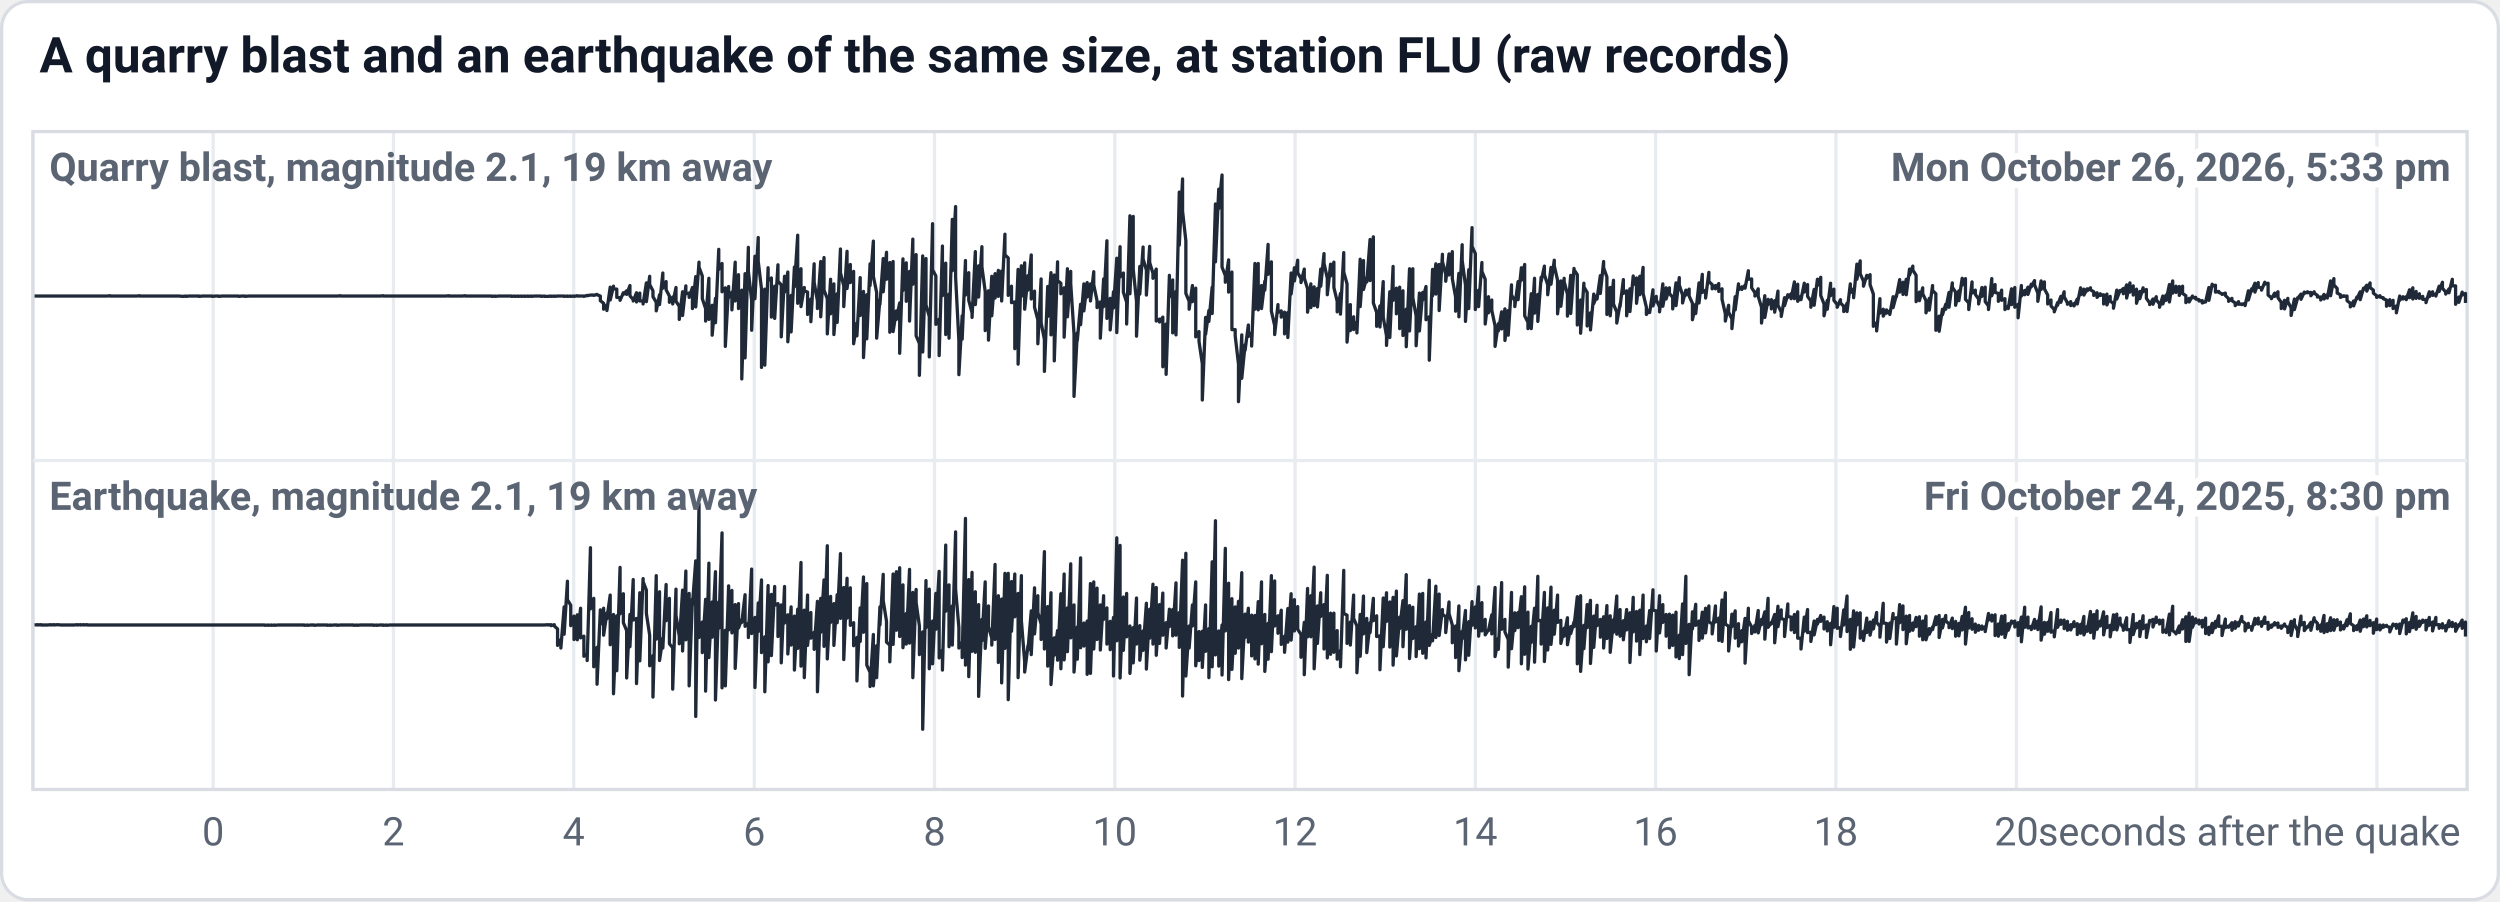
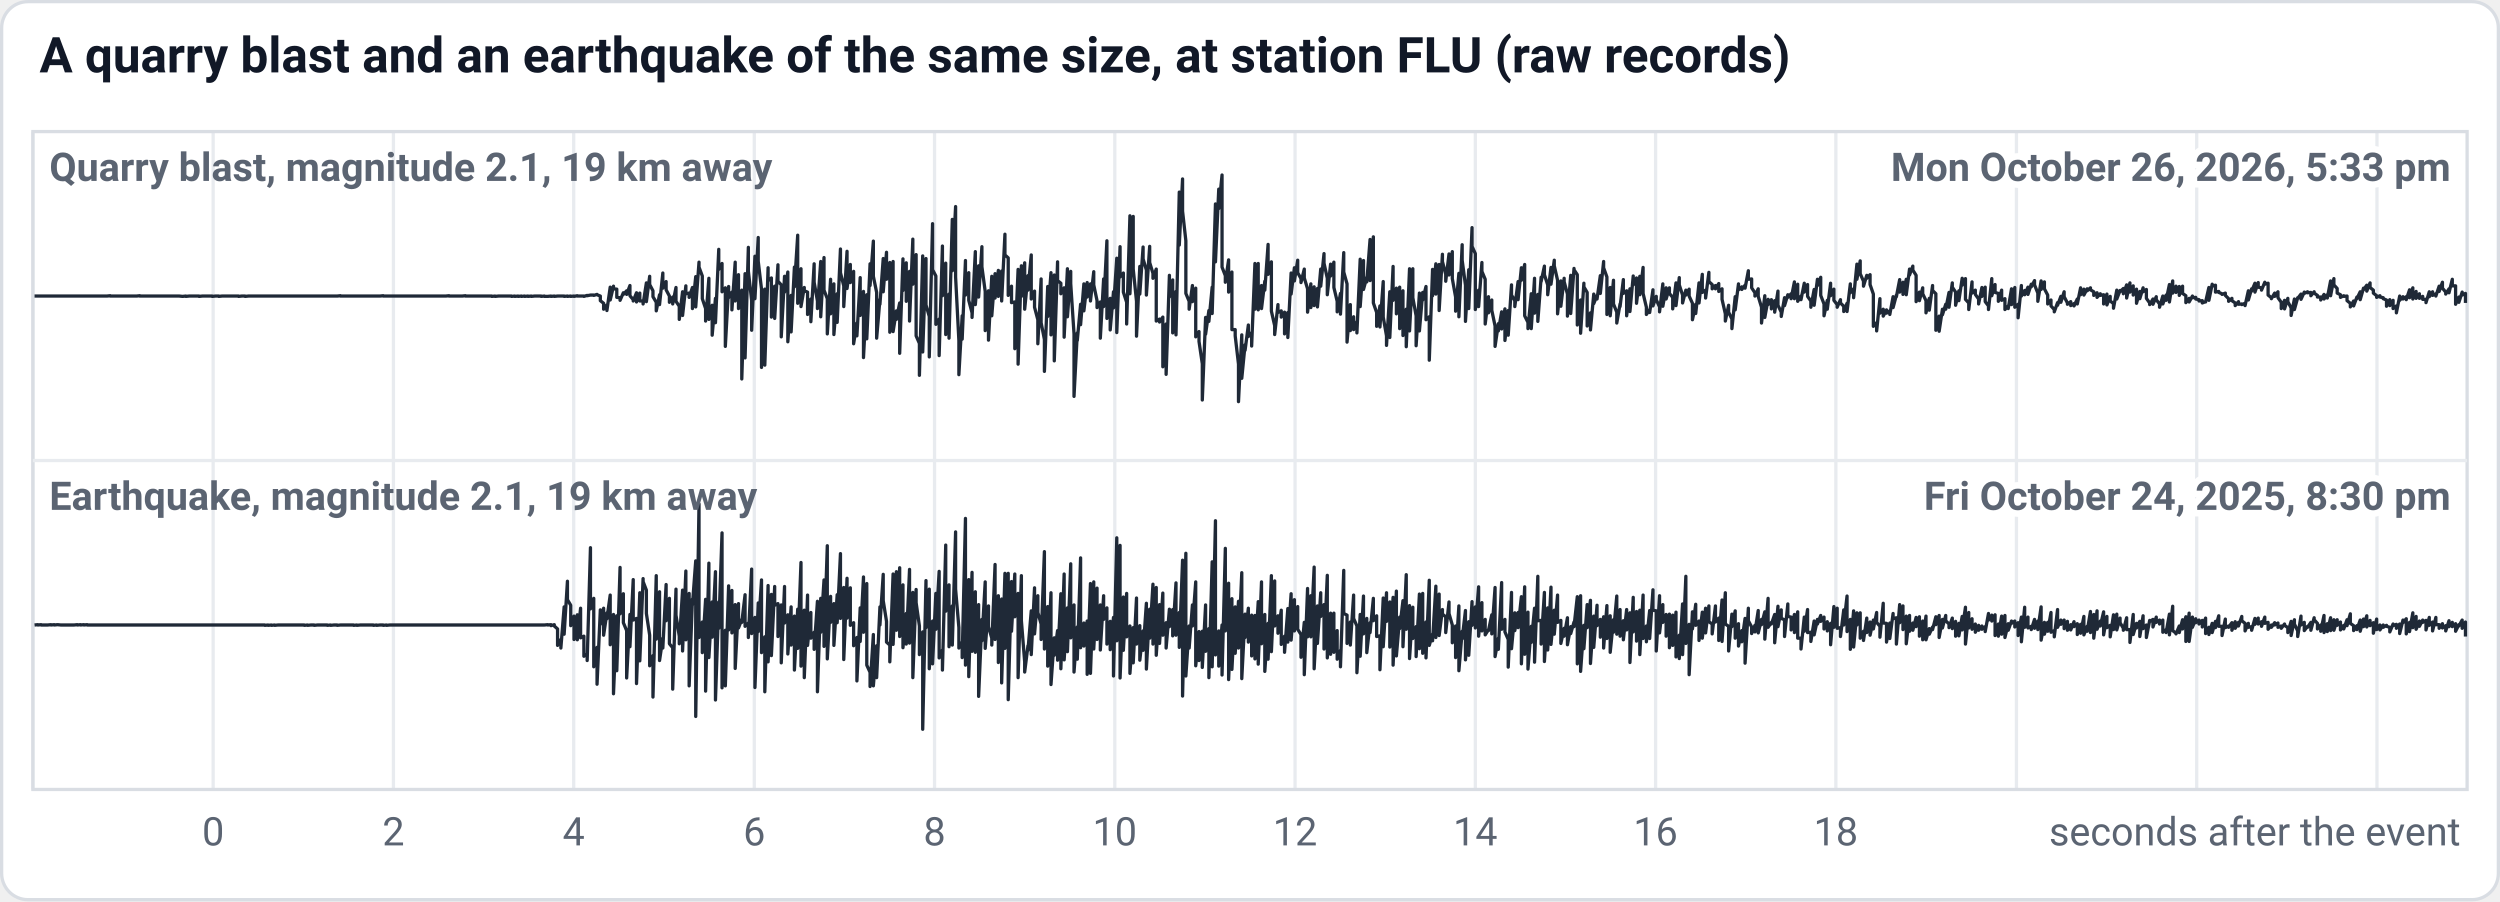
<svg xmlns="http://www.w3.org/2000/svg" viewBox="0 0 760 274" width="760" height="274" role="img" font-family="system-ui, -apple-system, Segoe UI, Roboto, sans-serif">
  <defs />
  <rect x="0.5" y="0.5" width="759" height="273" rx="8" fill="#ffffff" stroke="#d9dde3" />
  <text x="12" y="22" font-size="15" font-weight="600" fill="#111827">A quarry blast and an earthquake of the same size, at station FLU (raw records)</text>
  <line x1="10" y1="40" x2="10" y2="240" stroke="#e8ebef" />
  <line x1="64.8" y1="40" x2="64.8" y2="240" stroke="#e8ebef" />
  <text x="64.8" y="257" font-size="12" text-anchor="middle" fill="#5b6472">0</text>
  <line x1="119.6" y1="40" x2="119.6" y2="240" stroke="#e8ebef" />
  <text x="119.6" y="257" font-size="12" text-anchor="middle" fill="#5b6472">2</text>
  <line x1="174.4" y1="40" x2="174.4" y2="240" stroke="#e8ebef" />
  <text x="174.4" y="257" font-size="12" text-anchor="middle" fill="#5b6472">4</text>
  <line x1="229.3" y1="40" x2="229.3" y2="240" stroke="#e8ebef" />
  <text x="229.3" y="257" font-size="12" text-anchor="middle" fill="#5b6472">6</text>
  <line x1="284.1" y1="40" x2="284.1" y2="240" stroke="#e8ebef" />
  <text x="284.1" y="257" font-size="12" text-anchor="middle" fill="#5b6472">8</text>
  <line x1="338.9" y1="40" x2="338.9" y2="240" stroke="#e8ebef" />
  <text x="338.9" y="257" font-size="12" text-anchor="middle" fill="#5b6472">10</text>
  <line x1="393.7" y1="40" x2="393.7" y2="240" stroke="#e8ebef" />
  <text x="393.7" y="257" font-size="12" text-anchor="middle" fill="#5b6472">12</text>
  <line x1="448.5" y1="40" x2="448.5" y2="240" stroke="#e8ebef" />
  <text x="448.5" y="257" font-size="12" text-anchor="middle" fill="#5b6472">14</text>
  <line x1="503.3" y1="40" x2="503.3" y2="240" stroke="#e8ebef" />
  <text x="503.3" y="257" font-size="12" text-anchor="middle" fill="#5b6472">16</text>
  <line x1="558.1" y1="40" x2="558.1" y2="240" stroke="#e8ebef" />
  <text x="558.1" y="257" font-size="12" text-anchor="middle" fill="#5b6472">18</text>
  <line x1="613" y1="40" x2="613" y2="240" stroke="#e8ebef" />
-   <text x="613" y="257" font-size="12" text-anchor="middle" fill="#5b6472">20</text>
  <line x1="667.8" y1="40" x2="667.8" y2="240" stroke="#e8ebef" />
  <line x1="722.6" y1="40" x2="722.6" y2="240" stroke="#e8ebef" />
-   <text x="748" y="257" font-size="12" text-anchor="end" fill="#5b6472">seconds after the quake</text>
+   <text x="748" y="257" font-size="12" text-anchor="end" fill="#5b6472">seconds after the event</text>
  <rect x="10" y="40" width="740" height="200" fill="none" stroke="#d9dde3" />
  <path d="M10.5 90L10.5 90L11.5 90L11.5 90L12.5 90L12.5 90L13.5 90L13.5 90L14.5 90L14.5 90L15.5 90L15.5 90L16.5 90L16.5 90L17.5 90L17.5 90L18.5 90L18.5 90L19.5 90L19.5 90L20.5 90L20.5 90L21.5 90L21.5 90L22.5 90L22.5 90L23.5 90L23.5 90L24.5 90L24.5 90L25.5 90L25.5 90L26.5 90L26.5 90L27.5 90L27.5 90L28.5 90L28.5 90L29.5 90L29.5 90L30.5 90L30.5 90L31.5 90L31.5 90L32.5 90L32.5 90L33.5 89.9L33.5 90L34.5 90L34.5 90L35.5 90L35.5 90L36.5 90L36.5 90L37.5 90L37.5 90L38.5 90L38.5 90L39.5 90L39.5 90L40.5 90L40.5 90L41.5 90L41.5 90L42.5 89.9L42.5 90L43.5 90L43.5 90L44.5 90L44.5 90L45.5 90L45.5 90L46.5 90L46.5 90L47.5 90L47.5 90L48.5 90L48.5 90L49.5 90L49.5 90L50.5 90L50.5 90L51.5 90L51.5 90L52.5 90L52.5 90L53.5 90L53.5 90L54.5 90L54.5 90L55.5 90.1L55.5 90.1L56.5 90L56.5 90.1L57.5 90L57.5 90L58.5 90L58.5 90L59.5 90L59.5 90L60.5 90L60.5 90.1L61.5 90L61.5 90L62.5 90L62.5 90L63.5 90L63.5 90L64.5 90L64.5 90.1L65.5 90L65.5 90L66.5 90L66.5 90.1L67.5 90L67.5 90L68.5 90L68.5 90L69.5 90L69.5 90L70.5 90L70.5 90L71.5 90L71.5 90L72.5 90L72.5 90.1L73.5 90L73.5 90L74.5 90L74.5 90.1L75.5 90L75.5 90L76.5 90L76.5 90L77.5 90L77.5 90L78.5 90L78.5 90L79.5 90L79.5 90L80.5 90L80.5 90L81.5 90L81.5 90L82.5 90L82.5 90L83.5 90L83.5 90L84.5 90L84.5 90L85.5 90L85.5 90L86.5 90L86.5 90L87.5 90L87.5 90L88.5 90L88.5 90L89.5 90L89.5 90L90.5 90L90.5 90L91.5 90L91.5 90L92.5 90L92.5 90L93.5 90L93.5 90L94.5 90L94.5 90L95.5 90L95.5 90L96.5 90L96.5 90L97.5 90L97.5 90L98.5 90L98.5 90L99.5 90L99.5 90L100.5 90L100.5 90L101.5 90L101.5 90L102.5 90L102.5 90L103.5 89.9L103.5 90L104.5 90L104.5 90L105.5 90L105.5 90L106.5 90L106.5 90L107.5 90L107.5 90L108.5 90L108.5 90L109.5 90L109.5 90L110.5 90L110.5 90L111.5 90L111.5 90L112.5 90L112.5 90L113.5 90L113.5 90L114.5 90L114.5 90L115.5 90L115.5 90L116.5 89.9L116.5 90L117.5 90L117.5 90L118.5 90L118.5 90L119.5 90L119.5 90L120.5 90L120.5 90L121.5 90L121.5 90L122.5 90L122.5 90L123.5 90L123.5 90L124.5 90L124.5 90L125.5 90L125.5 90L126.5 90L126.5 90L127.5 90L127.5 90L128.5 90L128.5 90L129.5 90L129.5 90L130.5 90L130.5 90L131.5 90L131.5 90L132.5 90L132.5 90L133.5 90L133.5 90L134.5 90L134.5 90L135.5 90L135.5 90L136.5 89.9L136.5 90L137.5 90L137.5 90L138.5 90L138.5 90L139.5 90L139.5 90L140.5 90L140.5 90L141.5 89.9L141.5 90L142.5 90L142.5 90L143.5 90L143.5 90L144.5 90L144.5 90L145.5 90L145.5 90L146.5 90L146.5 90L147.5 90L147.5 90L148.5 90L148.5 90L149.5 90L149.5 90.1L150.5 90L150.5 90.1L151.5 90L151.5 90L152.5 90L152.5 90L153.5 90L153.5 90L154.5 90L154.5 90L155.5 90L155.5 90.1L156.5 90L156.5 90.1L157.5 90L157.5 90.1L158.5 90L158.5 90.1L159.5 90L159.5 90.1L160.5 90L160.5 90.1L161.5 90L161.5 90.1L162.5 90L162.5 90L163.5 90L163.5 90L164.5 90L164.5 90.1L165.5 90L165.5 90.1L166.5 90.1L166.5 90.1L167.5 90L167.5 90.1L168.5 90L168.5 90.1L169.5 90L169.5 90L170.5 90L170.5 90L171.5 90L171.5 90.1L172.5 90L172.5 90.1L173.5 90L173.5 90.1L174.5 90L174.5 90.1L175.5 89.9L175.5 90L176.5 90L176.5 90L177.5 90L177.5 90.1L178.5 89.8L178.5 89.9L179.5 89.7L179.5 89.7L180.5 89.7L180.5 89.8L181.5 89.5L181.5 89.6L182.5 90L182.5 91.4L183.5 92.2L183.5 94L184.5 92.7L184.5 94.4L185.5 87.3L185.5 91.2L186.5 87L186.5 87.8L187.5 87.9L187.5 90.4L188.5 90.5L188.5 91.3L189.5 89L189.5 89.5L190.5 88.4L190.5 89.5L191.5 86.8L191.5 89.9L192.5 91.1L192.5 91.5L193.5 89L193.5 91.8L194.5 89.1L194.5 91.5L195.5 91.5L195.5 92.4L196.5 86L196.5 91.7L197.5 84L197.5 86.5L198.5 88.4L198.5 90.2L199.5 91.9L199.5 94.5L200.5 89.6L200.5 92.6L201.5 83L201.5 87.6L202.5 85.6L202.5 88.1L203.5 90L203.5 91.9L204.5 90.3L204.5 92.4L205.5 87.4L205.5 91.6L206.5 93.1L206.5 97.1L207.5 88.7L207.5 95.9L208.5 86.9L208.5 89.3L209.5 89.1L209.5 90.4L210.5 87.4L210.5 93.8L211.5 84.1L211.5 93.3L212.5 79.7L212.5 81.2L213.5 83.9L213.5 90.8L214.5 93.8L214.5 97.6L215.5 84.6L215.5 97.1L216.5 92.8L216.5 101.9L217.5 90.7L217.5 98.1L218.5 75.8L218.5 81.9L219.5 80.1L219.5 88.7L220.5 87.5L220.5 105.3L221.5 87.1L221.5 90.5L222.5 88.8L222.5 94.2L223.5 79.7L223.5 91.5L224.5 83.5L224.5 93.8L225.5 88.2L225.5 115.2L226.5 83.2L226.5 108.8L227.5 75.2L227.5 82.4L228.5 91.4L228.5 100.4L229.5 77.9L229.5 90.8L230.5 72.2L230.5 79.4L231.5 87.9L231.5 111.7L232.5 87.9L232.5 111L233.5 81.4L233.5 85.3L234.5 84.5L234.5 96.4L235.5 87L235.5 96.8L236.5 80.5L236.5 85.5L237.5 86.6L237.5 102.4L238.5 84L238.5 88.8L239.5 82.7L239.5 103.9L240.5 89.8L240.5 100.9L241.5 81.2L241.5 87.2L242.5 71.5L242.5 92.2L243.5 81.7L243.5 93.2L244.5 87.4L244.5 88.4L245.5 88.8L245.5 95.6L246.5 90.9L246.5 97.8L247.5 80.2L247.5 85.8L248.5 91.5L248.5 93.8L249.5 79.5L249.5 96.3L250.5 78.3L250.5 88.2L251.5 90.8L251.5 101.5L252.5 84.9L252.5 95.4L253.5 86.3L253.5 101.7L254.5 89.3L254.5 98L255.5 75.7L255.5 82.9L256.5 86.9L256.5 93.2L257.5 76.4L257.5 87.7L258.5 80.4L258.5 85.9L259.5 82.5L259.5 104.5L260.5 98.2L260.5 102.1L261.5 84.4L261.5 95.9L262.5 88.6L262.5 108.7L263.5 89.6L263.5 103L264.5 80.2L264.5 86.8L265.5 73.3L265.5 84L266.5 88.9L266.5 102.8L267.5 91L267.5 92.5L268.5 78.6L268.5 88.7L269.5 76.7L269.5 84.9L270.5 79.8L270.5 101L271.5 79.5L271.5 100.8L272.5 94.5L272.5 97.1L273.5 92.1L273.5 107.4L274.5 78.7L274.5 88.3L275.5 79.9L275.5 91.6L276.5 82.5L276.5 97.6L277.5 72.7L277.5 86.4L278.5 77.4L278.5 102.1L279.5 104.4L279.5 114.1L280.5 77.8L280.5 107L281.5 78.6L281.5 92.7L282.5 96.2L282.5 108.5L283.5 68L283.5 82L284.5 83.9L284.5 98.6L285.5 97L285.5 108.1L286.5 74.8L286.5 89.9L287.5 80L287.5 101.7L288.5 89.4L288.5 102.8L289.5 66.7L289.5 82.3L290.5 62.8L290.5 84.2L291.5 103.6L291.5 113.9L292.5 96L292.5 103.1L293.5 79.2L293.5 89.7L294.5 82.9L294.5 91.3L295.5 95.1L295.5 96.5L296.5 76.5L296.5 92.6L297.5 80.8L297.5 90.3L298.5 75L298.5 81.1L299.5 88.6L299.5 100.5L300.5 88.4L300.5 103.4L301.5 84L301.5 96L302.5 83.2L302.5 90.6L303.5 82.2L303.5 90.1L304.5 82.4L304.5 91.5L305.5 71.2L305.5 77.5L306.5 78.4L306.5 89.8L307.5 87L307.5 92L308.5 91.8L308.5 106L309.5 81.9L309.5 110.7L310.5 80.8L310.5 90.1L311.5 79.9L311.5 94L312.5 83.8L312.5 88.2L313.5 77.5L313.5 90.9L314.5 88.5L314.5 93.4L315.5 97.2L315.5 104.5L316.5 84.8L316.5 98.1L317.5 103.2L317.5 112.9L318.5 87.1L318.5 96.2L319.5 82.9L319.5 101.8L320.5 83.6L320.5 109.7L321.5 79.6L321.5 85.3L322.5 86.1L322.5 89.3L323.5 87.5L323.5 102.5L324.5 81.7L324.5 96.3L325.5 82.5L325.5 86.2L326.5 101.5L326.5 120.5L327.5 101.2L327.5 103.5L328.5 92.5L328.5 98.7L329.5 86.3L329.5 94.5L330.5 85.9L330.5 90.3L331.5 86.3L331.5 91.5L332.5 82.6L332.5 86.6L333.5 91.4L333.5 93.5L334.5 91.8L334.5 102.8L335.5 84.8L335.5 93.2L336.5 73.2L336.5 96.8L337.5 90.7L337.5 100.3L338.5 88.7L338.5 93.6L339.5 78.5L339.5 101.1L340.5 75L340.5 84.2L341.5 83L341.5 88.8L342.5 91.9L342.5 98.5L343.5 65.6L343.5 89.3L344.5 65.8L344.5 81.8L345.5 91.6L345.5 102.2L346.5 81L346.5 89.4L347.5 75.1L347.5 78.7L348.5 82.1L348.5 89.7L349.5 74.9L349.5 79.8L350.5 83.1L350.5 84.6L351.5 81.8L351.5 97.6L352.5 97L352.5 97.9L353.5 96.4L353.5 111.5L354.5 98.5L354.5 113.8L355.5 83.7L355.5 90.3L356.5 85.1L356.5 101.2L357.5 88.6L357.5 101.8L358.5 58.4L358.5 74.5L359.5 54.4L359.5 64.2L360.5 73.2L360.5 89.2L361.5 91.6L361.5 94L362.5 86.8L362.5 91.7L363.5 87.6L363.5 102.4L364.5 100.8L364.5 103.8L365.5 110.6L365.5 121.6L366.5 96.5L366.5 101.6L367.5 94.4L367.5 97.7L368.5 87.3L368.5 95.3L369.5 62L369.5 79.6L370.5 57.5L370.5 63.4L371.5 53.2L371.5 81.2L372.5 83.8L372.5 85.8L373.5 79L373.5 88.8L374.5 82.7L374.5 100.2L375.5 100.2L375.5 102.1L376.5 110.7L376.5 122.1L377.5 101.8L377.5 115L378.5 104.8L378.5 106.5L379.5 98.8L379.5 102.3L380.5 101.1L380.5 105.2L381.5 80.1L381.5 94L382.5 80.1L382.5 94.2L383.5 86.8L383.5 93.8L384.5 85.5L384.5 88.2L385.5 74.3L385.5 83.4L386.5 79.6L386.5 94.6L387.5 99L387.5 101.7L388.5 92.6L388.5 95L389.5 94.5L389.5 96.4L390.5 94.9L390.5 101.5L391.5 95L391.5 102.6L392.5 83L392.5 89.4L393.5 81.4L393.5 85.4L394.5 79.1L394.5 82.9L395.5 84.7L395.5 85.9L396.5 81.8L396.5 84.5L397.5 87.8L397.5 94.9L398.5 86.3L398.5 93.5L399.5 87.2L399.5 92.9L400.5 87.7L400.5 93.3L401.5 81.8L401.5 87L402.5 77.1L402.5 80L403.5 84.6L403.5 89.6L404.5 80.3L404.5 83.9L405.5 79.7L405.5 87.4L406.5 91.6L406.5 94.8L407.5 89.2L407.5 95.5L408.5 76.8L408.5 82.7L409.5 86.3L409.5 104L410.5 92.6L410.5 100.5L411.5 96.3L411.5 100.2L412.5 97.8L412.5 101.2L413.5 78.8L413.5 93.2L414.5 79.2L414.5 88L415.5 84.3L415.5 85.7L416.5 72.8L416.5 85.3L417.5 72L417.5 92.1L418.5 95L418.5 99.2L419.5 93L419.5 99.4L420.5 85.6L420.5 96.4L421.5 102.1L421.5 105L422.5 88.7L422.5 102.6L423.5 81L423.5 91.3L424.5 87.6L424.5 95.4L425.5 87.3L425.5 99.9L426.5 88.4L426.5 102L427.5 94L427.5 105.4L428.5 81.7L428.5 100.6L429.5 81.7L429.5 90.5L430.5 96L430.5 105.1L431.5 89.1L431.5 100.6L432.5 88.9L432.5 91.2L433.5 87.1L433.5 97.2L434.5 96.3L434.5 109.5L435.5 81.9L435.5 89.9L436.5 80.2L436.5 89.4L437.5 80.4L437.5 94.4L438.5 77.3L438.5 79.5L439.5 83.4L439.5 85.5L440.5 77.2L440.5 83.6L441.5 76.5L441.5 84.7L442.5 90.3L442.5 94.6L443.5 83.1L443.5 96.3L444.5 74.4L444.5 79.1L445.5 86.7L445.5 97.7L446.5 82L446.5 93.8L447.5 69.2L447.5 74.9L448.5 77.1L448.5 94.1L449.5 88.2L449.5 93.2L450.5 79.8L450.5 82.5L451.5 84.9L451.5 98.5L452.5 90.2L452.5 95.1L453.5 91.2L453.5 94.3L454.5 99.1L454.5 105.3L455.5 98.4L455.5 100.6L456.5 94.8L456.5 100L457.5 93.9L457.5 103.5L458.5 94.4L458.5 101.9L459.5 86.6L459.5 89.7L460.5 91.4L460.5 93.2L461.5 85.6L461.5 91.1L462.5 81.4L462.5 85.2L463.5 80.4L463.5 96L464.5 98L464.5 99.9L465.5 89.3L465.5 99.9L466.5 84.6L466.5 95.2L467.5 89.5L467.5 97.7L468.5 84.3L468.5 85.6L469.5 80.9L469.5 83.5L470.5 86.6L470.5 89.6L471.5 81.3L471.5 86.4L472.5 79.1L472.5 80.8L473.5 85.2L473.5 95.4L474.5 85.4L474.5 93.1L475.5 84.6L475.5 85.6L476.5 89.4L476.5 96.1L477.5 83.7L477.5 95.3L478.5 81.6L478.5 82L479.5 83.5L479.5 98.8L480.5 91.2L480.5 101.3L481.5 86.1L481.5 87.2L482.5 88.9L482.5 99.1L483.5 95.1L483.5 100.3L484.5 89.4L484.5 92.3L485.5 89.8L485.5 90.9L486.5 83.8L486.5 89.2L487.5 79.5L487.5 81.4L488.5 84.2L488.5 95.6L489.5 87.4L489.5 96L490.5 85.2L490.5 92.4L491.5 94.9L491.5 98.2L492.5 92.4L492.5 93.2L493.5 85L493.5 89.2L494.5 88.4L494.5 96L495.5 87.8L495.5 94.7L496.5 83.9L496.5 86.6L497.5 84.5L497.5 92.2L498.5 84L498.5 89.6L499.5 81.3L499.5 89.2L500.5 93.4L500.5 95.6L501.5 94.1L501.5 95L502.5 88.1L502.5 93L503.5 90.1L503.5 91.1L504.5 93.3L504.5 94.8L505.5 86.3L505.5 93.1L506.5 87.5L506.5 90.9L507.5 87.5L507.5 89.2L508.5 90.4L508.5 93.9L509.5 86L509.5 92.9L510.5 84.4L510.5 86.6L511.5 89.7L511.5 92.1L512.5 88.2L512.5 89.7L513.5 87.9L513.5 90L514.5 92.2L514.5 97.2L515.5 92.5L515.5 95.3L516.5 86L516.5 92.1L517.5 83.4L517.5 88.9L518.5 88.2L518.5 90.6L519.5 82.8L519.5 85.6L520.5 86.5L520.5 87.8L521.5 86.8L521.5 87.8L522.5 86.2L522.5 88.6L523.5 87.8L523.5 91L524.5 95.4L524.5 97.6L525.5 92.8L525.5 94.9L526.5 97L526.5 99.9L527.5 90.2L527.5 94.2L528.5 86.3L528.5 88.1L529.5 87.2L529.5 88L530.5 86.7L530.5 87.6L531.5 82.3L531.5 84.9L532.5 84.8L532.5 87.5L533.5 89L533.5 90L534.5 87.8L534.5 90.1L535.5 93.4L535.5 98.2L536.5 89.9L536.5 96.5L537.5 91L537.5 92.6L538.5 91.1L538.5 93.9L539.5 91.4L539.5 94.9L540.5 88.5L540.5 92.8L541.5 94.9L541.5 96.2L542.5 90.5L542.5 92.9L543.5 89.6L543.5 90.4L544.5 89.3L544.5 90.8L545.5 85.7L545.5 90.8L546.5 86.4L546.5 91.6L547.5 90L547.5 91.1L548.5 86.1L548.5 88.8L549.5 86.5L549.5 90.1L550.5 91.5L550.5 93.4L551.5 88L551.5 92.8L552.5 84.9L552.5 86.8L553.5 84.3L553.5 89.8L554.5 92.4L554.5 96L555.5 91.3L555.5 94L556.5 86.1L556.5 89.9L557.5 87.9L557.5 91.3L558.5 92.6L558.5 93.4L559.5 91.1L559.5 92.1L560.5 93.1L560.5 94.7L561.5 92.2L561.5 94.7L562.5 86.3L562.5 89L563.5 87.8L563.5 90.5L564.5 80.3L564.5 84.9L565.5 79.3L565.5 83.2L566.5 85.5L566.5 87L567.5 83.7L567.5 84.6L568.5 83.5L568.5 86.5L569.5 89.4L569.5 99.2L570.5 98.1L570.5 100.6L571.5 90.8L571.5 95.2L572.5 94L572.5 96.1L573.5 94.2L573.5 95.2L574.5 94.5L574.5 95.6L575.5 90.2L575.5 93.5L576.5 89.7L576.5 90.2L577.5 85L577.5 88.8L578.5 85.8L578.5 89.5L579.5 84.9L579.5 89.6L580.5 81.8L580.5 83.6L581.5 80.9L581.5 82.1L582.5 83.7L582.5 91.7L583.5 88.8L583.5 91.4L584.5 87.5L584.5 89.3L585.5 91.4L585.5 95.1L586.5 90.7L586.5 94.3L587.5 86.8L587.5 88.3L588.5 89.3L588.5 100.4L589.5 96.1L589.5 100.7L590.5 94L590.5 95.7L591.5 92.5L591.5 94L592.5 88.9L592.5 93.4L593.5 86L593.5 87.3L594.5 88.8L594.5 92.8L595.5 88.4L595.5 91.4L596.5 84.6L596.5 86.7L597.5 84.7L597.5 91L598.5 92.1L598.5 94.1L599.5 85.7L599.5 89.1L600.5 88.2L600.5 89.5L601.5 90.9L601.5 92.4L602.5 87.4L602.5 90.1L603.5 87.3L603.5 91.7L604.5 93L604.5 94.1L605.5 84.7L605.5 89.9L606.5 86.5L606.5 88.9L607.5 89.2L607.5 91.6L608.5 88.2L608.5 91.3L609.5 90.8L609.5 94.1L610.5 93L610.5 93.8L611.5 87.8L611.5 92.6L612.5 87.4L612.5 93.4L613.5 92.5L613.5 96.6L614.5 86.8L614.5 90L615.5 88.3L615.5 89.6L616.5 87.3L616.5 89.5L617.5 86.4L617.5 87.2L618.5 85.3L618.5 86.6L619.5 89.1L619.5 91.6L620.5 85.4L620.5 88L621.5 85.7L621.5 87.8L622.5 89.7L622.5 92.4L623.5 91.2L623.5 93L624.5 94.1L624.5 94.8L625.5 92L625.5 92.8L626.5 90.1L626.5 91.9L627.5 88.7L627.5 90.2L628.5 92.1L628.5 92.5L629.5 91.7L629.5 92.9L630.5 92.3L630.5 93L631.5 90.9L631.5 92.4L632.5 87.5L632.5 89.6L633.5 87.9L633.5 89.7L634.5 87.8L634.5 88.4L635.5 87.5L635.5 88.1L636.5 88.7L636.5 89.8L637.5 89L637.5 90.4L638.5 89.3L638.5 89.8L639.5 89.6L639.5 92.4L640.5 89.4L640.5 92.7L641.5 90.1L641.5 91.5L642.5 92.3L642.5 93.7L643.5 88.2L643.5 90.9L644.5 88.3L644.5 88.7L645.5 87.7L645.5 89.3L646.5 86.6L646.5 90.6L647.5 86L647.5 88.8L648.5 86.9L648.5 89.7L649.5 87.9L649.5 92.2L650.5 88.6L650.5 90.8L651.5 87.5L651.5 88.7L652.5 88L652.5 90.7L653.5 92.1L653.5 92.6L654.5 90.9L654.5 92.5L655.5 90.2L655.5 91.1L656.5 92.4L656.5 93.4L657.5 90L657.5 92.4L658.5 89.7L658.5 91.3L659.5 86.5L659.5 91.8L660.5 85.4L660.5 89.1L661.5 87L661.5 88.9L662.5 87.1L662.5 89.8L663.5 87L663.5 89.2L664.5 89.9L664.5 92L665.5 90.7L665.5 91.8L666.5 90L666.5 90.5L667.5 90.4L667.5 90.9L668.5 91.1L668.5 91.5L669.5 91.4L669.5 92.1L670.5 91.7L670.5 91.8L671.5 87.4L671.5 91.3L672.5 86.4L672.5 87L673.5 86.7L673.5 88.8L674.5 88.6L674.5 88.9L675.5 89.3L675.5 89.5L676.5 89.1L676.5 89.8L677.5 90.8L677.5 91.6L678.5 90.7L678.5 91.4L679.5 92.1L679.5 92.9L680.5 91.7L680.5 92.5L681.5 92.4L681.5 92.6L682.5 92.2L682.5 92.9L683.5 88.4L683.5 91.2L684.5 87.8L684.5 88.5L685.5 86.1L685.5 88.8L686.5 85.9L686.5 87.3L687.5 87.5L687.5 88.2L688.5 85.8L688.5 86.4L689.5 86.1L689.5 89.7L690.5 90.5L690.5 90.8L691.5 89.1L691.5 90.1L692.5 88.7L692.5 90.5L693.5 91.9L693.5 93.8L694.5 91.3L694.5 93.9L695.5 90.7L695.5 91.7L696.5 93.6L696.5 95.9L697.5 90.9L697.5 94.1L698.5 90.5L698.5 90.7L699.5 89.4L699.5 91L700.5 88.8L700.5 89.2L701.5 88.7L701.5 89L702.5 88.9L702.5 89.9L703.5 88.7L703.5 89.1L704.5 89.8L704.5 90.3L705.5 90.3L705.5 91.2L706.5 89.5L706.5 90.9L707.5 89.6L707.5 90.6L708.5 85.4L708.5 89.9L709.5 84.7L709.5 86.6L710.5 87.7L710.5 89.1L711.5 89.6L711.5 90.4L712.5 89.9L712.5 90.1L713.5 90L713.5 91.4L714.5 92.2L714.5 93.3L715.5 91.5L715.5 93L716.5 90.3L716.5 90.8L717.5 88.7L717.5 91.1L718.5 87.6L718.5 88.1L719.5 86.7L719.5 88.5L720.5 86L720.5 87.4L721.5 88.2L721.5 89.1L722.5 89.9L722.5 90.4L723.5 89.9L723.5 90.3L724.5 90.5L724.5 90.8L725.5 91.2L725.5 93.1L726.5 91.1L726.5 92.9L727.5 91.3L727.5 93.8L728.5 93L728.5 95.1L729.5 90L729.5 91.3L730.5 90.2L730.5 90.9L731.5 90.2L731.5 91.1L732.5 88.1L732.5 90.5L733.5 87.5L733.5 90.9L734.5 88.6L734.5 90.7L735.5 89.3L735.5 90.7L736.5 90.1L736.5 91L737.5 91L737.5 92L738.5 88.7L738.5 90.2L739.5 88.7L739.5 89.8L740.5 89.3L740.5 90L741.5 87L741.5 88.6L742.5 85.8L742.5 87.6L743.5 88.8L743.5 89.4L744.5 87.8L744.5 89L745.5 84.9L745.5 86.9L746.5 86.9L746.5 92.5L747.5 90.3L747.5 91.9L748.5 88.8L748.5 89.7L749.5 89.2L749.5 92.1" fill="none" stroke="#1f2937" stroke-width="1" stroke-linejoin="round" />
  <text x="15" y="55" font-size="12" font-weight="600" fill="#5b6472">Quarry blast, magnitude 2.1, 19 km away</text>
  <text x="745" y="55" font-size="12" font-weight="600" text-anchor="end" fill="#5b6472" stroke="#ffffff" stroke-width="4" paint-order="stroke">Mon October 26, 2026, 5:33 pm</text>
  <path d="M10.5 190L10.5 190L11.5 189.9L11.5 190L12.5 189.9L12.5 190L13.5 190L13.5 190L14.5 190L14.5 190L15.5 189.9L15.5 190L16.5 189.9L16.5 190L17.5 189.9L17.5 189.9L18.5 190L18.5 190L19.5 190L19.5 190L20.5 190L20.5 190L21.5 190L21.5 190L22.5 190L22.5 190L23.5 189.9L23.5 190L24.5 189.9L24.5 190L25.5 189.9L25.5 190L26.5 189.9L26.5 190L27.5 190L27.5 190L28.5 190L28.5 190L29.5 190L29.5 190L30.5 190L30.5 190L31.5 190L31.5 190L32.5 190L32.5 190L33.5 190L33.5 190L34.5 190L34.5 190L35.5 190L35.5 190L36.5 190L36.5 190L37.5 190L37.5 190L38.5 190L38.5 190L39.5 190L39.5 190L40.5 190L40.5 190L41.5 190L41.5 190L42.5 190L42.5 190L43.5 190L43.5 190L44.5 190L44.5 190L45.5 190L45.5 190L46.5 190L46.5 190L47.5 190L47.5 190L48.5 190L48.5 190L49.5 190L49.5 190L50.5 190L50.5 190L51.5 190L51.5 190L52.5 190L52.5 190L53.5 190L53.5 190L54.5 190L54.5 190L55.5 190L55.5 190L56.5 190L56.5 190L57.5 190L57.5 190L58.5 190L58.5 190L59.5 190L59.5 190L60.5 190L60.5 190L61.5 190L61.5 190L62.5 190L62.5 190L63.5 190L63.5 190L64.5 190L64.5 190L65.5 190L65.5 190L66.5 190L66.5 190L67.5 190L67.5 190L68.5 190L68.5 190L69.5 190L69.5 190L70.5 190L70.5 190L71.5 190L71.5 190L72.5 190L72.5 190L73.5 190L73.5 190L74.5 190L74.5 190L75.5 190L75.5 190L76.5 190L76.5 190L77.5 190L77.5 190L78.5 190L78.5 190L79.5 190L79.5 190L80.5 190L80.5 190.1L81.5 190L81.5 190.1L82.5 190L82.5 190.1L83.5 190L83.5 190.1L84.5 190L84.5 190L85.5 190L85.5 190L86.5 190L86.5 190L87.5 190L87.5 190L88.5 190L88.5 190L89.5 190L89.5 190L90.5 190L90.5 190L91.5 190L91.5 190L92.5 190L92.5 190.1L93.5 190L93.5 190.1L94.5 190L94.5 190L95.5 190L95.5 190.1L96.5 190L96.5 190L97.5 190L97.5 190L98.5 190L98.5 190L99.5 190L99.5 190.1L100.5 190L100.5 190.1L101.5 190L101.5 190L102.5 190L102.5 190.1L103.5 190L103.5 190L104.5 190L104.5 190L105.5 190L105.5 190L106.5 190L106.5 190L107.5 190L107.5 190.1L108.5 190L108.5 190.1L109.5 190L109.5 190L110.5 190L110.5 190L111.5 190L111.5 190L112.5 190L112.5 190L113.5 190L113.5 190.1L114.5 190L114.5 190.1L115.5 190L115.5 190L116.5 190L116.5 190.1L117.5 190L117.5 190.1L118.5 190L118.5 190L119.5 190L119.5 190L120.5 190L120.5 190L121.5 190L121.5 190L122.5 190L122.5 190L123.5 190L123.5 190L124.5 190L124.5 190L125.5 190L125.5 190L126.5 190L126.5 190L127.5 190L127.5 190L128.5 190L128.5 190L129.5 190L129.5 190L130.5 190L130.5 190L131.5 190L131.5 190L132.5 190L132.5 190L133.5 190L133.5 190L134.5 190L134.5 190L135.5 190L135.5 190L136.5 190L136.5 190L137.5 190L137.5 190L138.5 190L138.5 190L139.5 190L139.5 190L140.5 190L140.5 190L141.5 190L141.5 190L142.5 190L142.5 190L143.5 190L143.5 190L144.5 190L144.5 190L145.5 190L145.5 190L146.5 190L146.5 190L147.5 190L147.5 190L148.5 190L148.5 190L149.5 190L149.5 190L150.5 190L150.5 190L151.5 190L151.5 190L152.5 190L152.5 190L153.5 190L153.5 190L154.5 190L154.5 190L155.5 190L155.5 190L156.5 190L156.5 190L157.5 190L157.5 190L158.5 190L158.5 190L159.5 190L159.5 190L160.5 190L160.5 190L161.5 190L161.5 190L162.5 190L162.5 190L163.5 190L163.5 190L164.5 190L164.5 190L165.5 190L165.5 190L166.5 189.9L166.5 190L167.5 189.9L167.5 190.2L168.5 189.9L168.5 190.3L169.5 191.2L169.5 196.2L170.5 194.4L170.5 197L171.5 184.5L171.5 192.8L172.5 176.7L172.5 182.3L173.5 184L173.5 190.2L174.5 187.3L174.5 194.4L175.5 186.9L175.5 194.5L176.5 184.9L176.5 193.9L177.5 193.4L177.5 199.5L178.5 198.8L178.5 200.8L179.5 166.5L179.5 185.1L180.5 181.9L180.5 202.7L181.5 196.8L181.5 208L182.5 185.4L182.5 189.8L183.5 184.9L183.5 193.1L184.5 186.3L184.5 188.1L185.5 180.9L185.5 196L186.5 186.8L186.5 210.9L187.5 187.2L187.5 203.9L188.5 172.5L188.5 186.6L189.5 180.5L189.5 189.3L190.5 191.7L190.5 206.1L191.5 186.8L191.5 196.6L192.5 176.2L192.5 188.5L193.5 188L193.5 207.8L194.5 180.2L194.5 200.9L195.5 175.9L195.5 176.8L196.5 179.4L196.5 186.5L197.5 193.1L197.5 202.4L198.5 199.3L198.5 211.9L199.5 175L199.5 194.3L200.5 179.9L200.5 200.8L201.5 194L201.5 197L202.5 177.7L202.5 188.7L203.5 181.9L203.5 195.7L204.5 196.9L204.5 209.5L205.5 179.1L205.5 187L206.5 193.4L206.5 195.7L207.5 179.4L207.5 197.9L208.5 173.6L208.5 194.5L209.5 180.4L209.5 208.5L210.5 182.1L210.5 183.9L211.5 170.5L211.5 217.8L212.5 153.2L212.5 193.8L213.5 189.1L213.5 198.4L214.5 182.2L214.5 210.1L215.5 171.2L215.5 199.9L216.5 183L216.5 193.7L217.5 173.8L217.5 212.8L218.5 183L218.5 191L219.5 162L219.5 209.1L220.5 191.6L220.5 208.5L221.5 178.1L221.5 191.5L222.5 179.5L222.5 192.4L223.5 183.8L223.5 203.2L224.5 183.5L224.5 190.9L225.5 188.3L225.5 189.2L226.5 180.8L226.5 190.4L227.5 189.4L227.5 193.8L228.5 173L228.5 192.6L229.5 187.7L229.5 209L230.5 183.3L230.5 192L231.5 176.3L231.5 198.4L232.5 193.6L232.5 210.3L233.5 178L233.5 201.2L234.5 180.7L234.5 199.3L235.5 178.3L235.5 184L236.5 183.5L236.5 193.5L237.5 183.9L237.5 201.5L238.5 178.3L238.5 189.4L239.5 186.9L239.5 198.8L240.5 184.5L240.5 196.1L241.5 187.3L241.5 203.7L242.5 185.2L242.5 197.1L243.5 171L243.5 202.5L244.5 185.5L244.5 206L245.5 180.9L245.5 196.2L246.5 186.2L246.5 194L247.5 192.2L247.5 197.4L248.5 182.8L248.5 210.3L249.5 181.9L249.5 192.2L250.5 176.3L250.5 196.5L251.5 165.9L251.5 200.3L252.5 181.3L252.5 189.2L253.5 183.5L253.5 196.2L254.5 180.8L254.5 189.3L255.5 168.3L255.5 188L256.5 178.6L256.5 200.5L257.5 175.8L257.5 187.9L258.5 178.7L258.5 190.1L259.5 189.3L259.5 196.3L260.5 193.8L260.5 207L261.5 184.8L261.5 195L262.5 175.4L262.5 192.2L263.5 177.4L263.5 202.2L264.5 204.4L264.5 208.7L265.5 192.9L265.5 208.5L266.5 196.3L266.5 206L267.5 184.5L267.5 190L268.5 174.6L268.5 182.6L269.5 188.9L269.5 195.2L270.5 196.1L270.5 201.2L271.5 174.5L271.5 195.9L272.5 173.8L272.5 191.6L273.5 172.6L273.5 193.5L274.5 177.8L274.5 196.9L275.5 186.5L275.5 195.8L276.5 173.1L276.5 195.5L277.5 180.1L277.5 206L278.5 179.2L278.5 183.2L279.5 190.3L279.5 199L280.5 192.1L280.5 221.7L281.5 176.5L281.5 190.8L282.5 179.1L282.5 203.3L283.5 188.8L283.5 201.8L284.5 180.4L284.5 191.3L285.5 173.7L285.5 200L286.5 197.6L286.5 203.7L287.5 165.7L287.5 185.8L288.5 177.8L288.5 196.6L289.5 184.2L289.5 196.1L290.5 161.7L290.5 179.1L291.5 190.8L291.5 197L292.5 195.2L292.5 199.9L293.5 157.6L293.5 202.2L294.5 176.2L294.5 205.7L295.5 174L295.5 198L296.5 179.9L296.5 198.3L297.5 183.8L297.5 211.7L298.5 188.3L298.5 194.8L299.5 176.9L299.5 197.1L300.5 184.2L300.5 190.5L301.5 194L301.5 196.1L302.5 171.6L302.5 194.4L303.5 181.1L303.5 201.4L304.5 182.1L304.5 207.6L305.5 174.3L305.5 197.1L306.5 174.3L306.5 212.7L307.5 176.8L307.5 191.9L308.5 174.5L308.5 187.5L309.5 180.4L309.5 206L310.5 175L310.5 188.7L311.5 201.2L311.5 204.3L312.5 196.3L312.5 197.7L313.5 185.7L313.5 199L314.5 178.7L314.5 192.7L315.5 181.1L315.5 186.2L316.5 189.7L316.5 194.4L317.5 167.7L317.5 197.3L318.5 184.4L318.5 202.5L319.5 180.2L319.5 208.1L320.5 193.9L320.5 199.2L321.5 191.7L321.5 200.7L322.5 180.5L322.5 203.3L323.5 174.5L323.5 200.6L324.5 184.8L324.5 198.1L325.5 171.4L325.5 193.9L326.5 183.9L326.5 204.3L327.5 190.6L327.5 200.4L328.5 169.6L328.5 196.9L329.5 189.4L329.5 196.4L330.5 188.8L330.5 205L331.5 177.4L331.5 204.7L332.5 176.9L332.5 197.3L333.5 178.8L333.5 194.4L334.5 183.9L334.5 197.6L335.5 181.1L335.5 188.3L336.5 184.8L336.5 195.8L337.5 188.9L337.5 197.5L338.5 187.7L338.5 205.5L339.5 163.5L339.5 194.8L340.5 165.8L340.5 206.1L341.5 181.5L341.5 197.7L342.5 180.4L342.5 193.6L343.5 190.3L343.5 204.7L344.5 190.8L344.5 201.5L345.5 181.8L345.5 195.8L346.5 190.2L346.5 200.7L347.5 191.8L347.5 197.7L348.5 183.4L348.5 203.4L349.5 185.2L349.5 194L350.5 177.6L350.5 195.8L351.5 178.6L351.5 199.2L352.5 183.8L352.5 195.6L353.5 180.3L353.5 193.1L354.5 189.3L354.5 197L355.5 185.2L355.5 190.5L356.5 185.3L356.5 193.3L357.5 177.2L357.5 193.1L358.5 186.2L358.5 196.8L359.5 170.3L359.5 211.6L360.5 168.2L360.5 205.5L361.5 190.3L361.5 197L362.5 183.9L362.5 190.3L363.5 176.9L363.5 202.4L364.5 192L364.5 200.8L365.5 191.9L365.5 202.9L366.5 183.9L366.5 198L367.5 191.1L367.5 206L368.5 170.8L368.5 202.7L369.5 158.3L369.5 199.1L370.5 191.8L370.5 202.5L371.5 190L371.5 205.2L372.5 166.7L372.5 191.8L373.5 177.3L373.5 206.6L374.5 182L374.5 203.5L375.5 184.5L375.5 198.6L376.5 182.8L376.5 197L377.5 174.1L377.5 206.3L378.5 186.7L378.5 193.8L379.5 184.9L379.5 195.2L380.5 187L380.5 199.4L381.5 187.1L381.5 200.3L382.5 182.9L382.5 201.9L383.5 176.9L383.5 195.7L384.5 186.8L384.5 204.1L385.5 189.5L385.5 200.4L386.5 175L386.5 198.1L387.5 176.6L387.5 190.3L388.5 187.2L388.5 192.5L389.5 185.5L389.5 195.9L390.5 193.4L390.5 198.3L391.5 185L391.5 195.2L392.5 180.5L392.5 194.6L393.5 182.3L393.5 191.8L394.5 184.4L394.5 191.3L395.5 192.9L395.5 199.8L396.5 189.2L396.5 205.1L397.5 178.9L397.5 193.6L398.5 181.1L398.5 193.6L399.5 172.4L399.5 203.3L400.5 184.2L400.5 195.6L401.5 180.2L401.5 187.4L402.5 183.8L402.5 197.3L403.5 174.9L403.5 200L404.5 186.4L404.5 198.9L405.5 186.4L405.5 198.3L406.5 191.7L406.5 200.4L407.5 197.7L407.5 202.7L408.5 173.4L408.5 186.5L409.5 187L409.5 195.6L410.5 189.1L410.5 196.1L411.5 180.9L411.5 188L412.5 190.3L412.5 204.5L413.5 186.8L413.5 199.5L414.5 181.2L414.5 192.7L415.5 188L415.5 198.4L416.5 189.3L416.5 192.3L417.5 181.9L417.5 188.7L418.5 187.2L418.5 193.5L419.5 193.3L419.5 203.6L420.5 181.8L420.5 196.6L421.5 180.2L421.5 188.9L422.5 183L422.5 196.7L423.5 181.6L423.5 202.2L424.5 179.7L424.5 199.4L425.5 187.6L425.5 191.1L426.5 182.6L426.5 196.6L427.5 174.7L427.5 191.3L428.5 184.1L428.5 200.2L429.5 184.6L429.5 194.1L430.5 190.5L430.5 199.6L431.5 180.6L431.5 197.2L432.5 180.4L432.5 198.6L433.5 189.1L433.5 200L434.5 176.4L434.5 196.2L435.5 192.7L435.5 194.8L436.5 178.2L436.5 193.8L437.5 180.6L437.5 193.2L438.5 185.3L438.5 186.7L439.5 187.5L439.5 192.3L440.5 183L440.5 186.5L441.5 190L441.5 195.4L442.5 190.3L442.5 199.9L443.5 184.2L443.5 203.9L444.5 191.9L444.5 194.2L445.5 185.6L445.5 200.6L446.5 189L446.5 199.2L447.5 182.9L447.5 190.1L448.5 184.5L448.5 190.9L449.5 178.4L449.5 193.4L450.5 183.2L450.5 191.8L451.5 188.3L451.5 193L452.5 191.4L452.5 191.7L453.5 186.9L453.5 192.7L454.5 178.6L454.5 199.6L455.5 194L455.5 197.4L456.5 177.1L456.5 191.3L457.5 188.3L457.5 192.1L458.5 194.4L458.5 202.8L459.5 180.1L459.5 197.2L460.5 186.3L460.5 191.7L461.5 186.2L461.5 190.8L462.5 181.4L462.5 201.8L463.5 178.4L463.5 198.9L464.5 186.1L464.5 203.4L465.5 190.4L465.5 195.3L466.5 184.9L466.5 201.3L467.5 175.2L467.5 188.7L468.5 188.6L468.5 195.8L469.5 180.1L469.5 201.1L470.5 184.8L470.5 197.6L471.5 178.5L471.5 195.9L472.5 185.5L472.5 192.8L473.5 180.9L473.5 189.2L474.5 188.6L474.5 195.6L475.5 191L475.5 193.4L476.5 187.8L476.5 196L477.5 190.5L477.5 192.6L478.5 189.1L478.5 190.5L479.5 181.4L479.5 201.8L480.5 181.1L480.5 204.1L481.5 190.1L481.5 197.2L482.5 183.8L482.5 190.8L483.5 182.5L483.5 201.7L484.5 187.3L484.5 196.8L485.5 184L485.5 190.2L486.5 188.3L486.5 193.7L487.5 187.5L487.5 197L488.5 184.1L488.5 194.1L489.5 187.2L489.5 198.3L490.5 188.4L490.5 192.2L491.5 181.2L491.5 192.8L492.5 185.3L492.5 193.4L493.5 188.7L493.5 194.5L494.5 185.3L494.5 191.5L495.5 186.3L495.5 201.4L496.5 181.6L496.5 192.1L497.5 185.9L497.5 194.9L498.5 185.5L498.5 199L499.5 180.9L499.5 194.1L500.5 190.3L500.5 195.1L501.5 185.6L501.5 194.1L502.5 179.3L502.5 185.5L503.5 185.7L503.5 197.9L504.5 181.1L504.5 192.4L505.5 183.8L505.5 189.2L506.5 186.8L506.5 193.4L507.5 186.7L507.5 196.9L508.5 187L508.5 196.2L509.5 186.1L509.5 199.7L510.5 193.1L510.5 200.2L511.5 183.6L511.5 199L512.5 175.2L512.5 195.6L513.5 189.8L513.5 205.1L514.5 186L514.5 191.2L515.5 183.7L515.5 190.1L516.5 188.8L516.5 194.7L517.5 186.1L517.5 194L518.5 184.9L518.5 192.4L519.5 184.2L519.5 189L520.5 189.7L520.5 192.7L521.5 184.2L521.5 189.1L522.5 187.9L522.5 194.7L523.5 182.4L523.5 195L524.5 180.2L524.5 189.7L525.5 190.4L525.5 197.9L526.5 186.7L526.5 190.5L527.5 185.7L527.5 194L528.5 189.6L528.5 196.4L529.5 191.7L529.5 195.1L530.5 188L530.5 201.6L531.5 184.9L531.5 188.7L532.5 190.6L532.5 192.6L533.5 190.1L533.5 192.1L534.5 185.6L534.5 192.4L535.5 188.3L535.5 189.9L536.5 186L536.5 194.3L537.5 181.9L537.5 190.7L538.5 189.2L538.5 189.7L539.5 186.8L539.5 195.4L540.5 184.3L540.5 190.5L541.5 185.4L541.5 188L542.5 188.4L542.5 193.5L543.5 183.6L543.5 187.4L544.5 187.6L544.5 191.5L545.5 186.8L545.5 192.3L546.5 186L546.5 194L547.5 194L547.5 197.3L548.5 187.6L548.5 191.9L549.5 185.3L549.5 192.3L550.5 192.2L550.5 195L551.5 188.8L551.5 193L552.5 188.3L552.5 189.7L553.5 187.1L553.5 188.9L554.5 187.6L554.5 191.2L555.5 189L555.5 191.8L556.5 189.5L556.5 196L557.5 184.4L557.5 190.7L558.5 184.9L558.5 191L559.5 190.8L559.5 193.5L560.5 185.4L560.5 190L561.5 181.2L561.5 192L562.5 188.3L562.5 197.4L563.5 185.7L563.5 196.7L564.5 186.3L564.5 190L565.5 186.3L565.5 194L566.5 191.9L566.5 194.7L567.5 187.9L567.5 192.3L568.5 189.1L568.5 193.1L569.5 188.5L569.5 191.2L570.5 186.2L570.5 189.2L571.5 190.4L571.5 193.7L572.5 183.4L572.5 189.4L573.5 189.5L573.5 195.2L574.5 189.4L574.5 194.1L575.5 186.5L575.5 188.1L576.5 187.8L576.5 195.8L577.5 183.8L577.5 189.3L578.5 184.2L578.5 191.4L579.5 187.3L579.5 195.7L580.5 187.1L580.5 191.9L581.5 189.4L581.5 191.6L582.5 187.7L582.5 190.5L583.5 187.5L583.5 193.4L584.5 188.8L584.5 194.5L585.5 187.3L585.5 194.5L586.5 191.1L586.5 192.8L587.5 190.6L587.5 191.4L588.5 187.5L588.5 189.9L589.5 187.1L589.5 193.8L590.5 188.3L590.5 190.9L591.5 187.1L591.5 188.7L592.5 189.7L592.5 190.8L593.5 187.9L593.5 191.1L594.5 188.9L594.5 193.4L595.5 189.5L595.5 193.3L596.5 187.4L596.5 191.5L597.5 184.6L597.5 195.8L598.5 186.2L598.5 190.9L599.5 188.1L599.5 191.3L600.5 189.7L600.5 192.2L601.5 190.1L601.5 191.6L602.5 190.3L602.5 191.3L603.5 190.5L603.5 192L604.5 186.5L604.5 188.5L605.5 187L605.5 188.8L606.5 186.9L606.5 193.2L607.5 189.7L607.5 193.4L608.5 187.3L608.5 192.8L609.5 187.1L609.5 193.8L610.5 189.6L610.5 191.6L611.5 188.8L611.5 189.5L612.5 188.8L612.5 190.6L613.5 189.3L613.5 193.2L614.5 187.6L614.5 195.1L615.5 184.6L615.5 190.7L616.5 187.6L616.5 190.9L617.5 190.4L617.5 191.4L618.5 188.3L618.5 191L619.5 188.8L619.5 191.4L620.5 184.5L620.5 194.6L621.5 189.2L621.5 192.8L622.5 189.2L622.5 191.9L623.5 186.2L623.5 192.2L624.5 191.7L624.5 193.6L625.5 185.3L625.5 190.7L626.5 188.5L626.5 189.8L627.5 188.5L627.5 191.1L628.5 188.9L628.5 191.6L629.5 189.9L629.5 191.5L630.5 189L630.5 190.5L631.5 189.6L631.5 192.9L632.5 189.8L632.5 192.5L633.5 187.4L633.5 193L634.5 190.4L634.5 191.9L635.5 185.9L635.5 192.3L636.5 186.8L636.5 194L637.5 185.7L637.5 191.3L638.5 188.8L638.5 190.3L639.5 186L639.5 193L640.5 187.4L640.5 190.8L641.5 190.1L641.5 193.6L642.5 186.9L642.5 191.4L643.5 186.7L643.5 191.5L644.5 187.9L644.5 189.3L645.5 191L645.5 191.6L646.5 187.8L646.5 191.4L647.5 191.4L647.5 195.3L648.5 186.8L648.5 192.9L649.5 189.5L649.5 190.9L650.5 188.9L650.5 193.5L651.5 187.2L651.5 191.1L652.5 190L652.5 193.8L653.5 188.6L653.5 189L654.5 188.3L654.5 190.6L655.5 187.6L655.5 189.2L656.5 188.5L656.5 189.7L657.5 188.5L657.5 192.2L658.5 191.4L658.5 192.3L659.5 186.7L659.5 193L660.5 184.3L660.5 191.7L661.5 192.5L661.5 192.7L662.5 190.3L662.5 192.3L663.5 188.4L663.5 191.2L664.5 187.5L664.5 195L665.5 186.4L665.5 195L666.5 187.6L666.5 190.7L667.5 188.1L667.5 189.3L668.5 188.5L668.5 189.7L669.5 188.6L669.5 190.6L670.5 187.9L670.5 192.6L671.5 190.7L671.5 192.9L672.5 189.5L672.5 192.3L673.5 188.9L673.5 190.8L674.5 187.2L674.5 190.4L675.5 190.4L675.5 193.2L676.5 188.2L676.5 190.8L677.5 190.3L677.5 190.7L678.5 189.3L678.5 191.6L679.5 189L679.5 191L680.5 189.2L680.5 190.3L681.5 187.4L681.5 188.7L682.5 189.5L682.5 191.8L683.5 189.5L683.5 190.7L684.5 190.5L684.5 191.6L685.5 188L685.5 189.8L686.5 187.9L686.5 189.7L687.5 189L687.5 190.4L688.5 187.6L688.5 189.5L689.5 189.2L689.5 191.3L690.5 190L690.5 190.7L691.5 189.3L691.5 190L692.5 189.4L692.5 190.7L693.5 190.3L693.5 191L694.5 189.7L694.5 190.1L695.5 190.8L695.5 192.3L696.5 188.9L696.5 193.2L697.5 188.4L697.5 189.7L698.5 191.8L698.5 193.5L699.5 187.3L699.5 190L700.5 189.2L700.5 191.7L701.5 190.4L701.5 190.7L702.5 189.2L702.5 191.6L703.5 187.8L703.5 188.4L704.5 189.5L704.5 191.2L705.5 190L705.5 191.9L706.5 187.1L706.5 192.3L707.5 189.6L707.5 192L708.5 187.8L708.5 191.7L709.5 188.4L709.5 191.6L710.5 188.4L710.5 190.1L711.5 189.1L711.5 191.5L712.5 190.1L712.5 191.2L713.5 188.4L713.5 190.2L714.5 186.6L714.5 189.5L715.5 190.2L715.5 191.7L716.5 190.2L716.5 191.4L717.5 188.5L717.5 191.9L718.5 188.2L718.5 190.5L719.5 187.2L719.5 190.6L720.5 188.6L720.5 190.2L721.5 189.3L721.5 192.5L722.5 188.2L722.5 191.4L723.5 190L723.5 191.5L724.5 190L724.5 190.7L725.5 190.1L725.5 190.4L726.5 190.7L726.5 192.1L727.5 189.7L727.5 190.2L728.5 189.8L728.5 191L729.5 189.7L729.5 192.6L730.5 188.5L730.5 189.3L731.5 188.1L731.5 192.7L732.5 189.2L732.5 192L733.5 186.3L733.5 190.8L734.5 187.4L734.5 191.3L735.5 188.8L735.5 190.4L736.5 188.5L736.5 189.2L737.5 188.6L737.5 191.5L738.5 187.7L738.5 190.1L739.5 189.1L739.5 191.8L740.5 187.7L740.5 189.9L741.5 189.9L741.5 191L742.5 189.6L742.5 190.9L743.5 190.2L743.5 191.8L744.5 188.7L744.5 190.5L745.5 189.2L745.5 190.5L746.5 189.6L746.5 191.9L747.5 189.9L747.5 190.3L748.5 188.5L748.5 191L749.5 189.1L749.5 193.5" fill="none" stroke="#1f2937" stroke-width="1" stroke-linejoin="round" />
  <text x="15" y="155" font-size="12" font-weight="600" fill="#5b6472">Earthquake, magnitude 2.1, 19 km away</text>
  <text x="745" y="155" font-size="12" font-weight="600" text-anchor="end" fill="#5b6472" stroke="#ffffff" stroke-width="4" paint-order="stroke">Fri October 24, 2025, 8:30 pm</text>
  <line x1="10" y1="140" x2="750" y2="140" stroke="#e8ebef" />
</svg>
